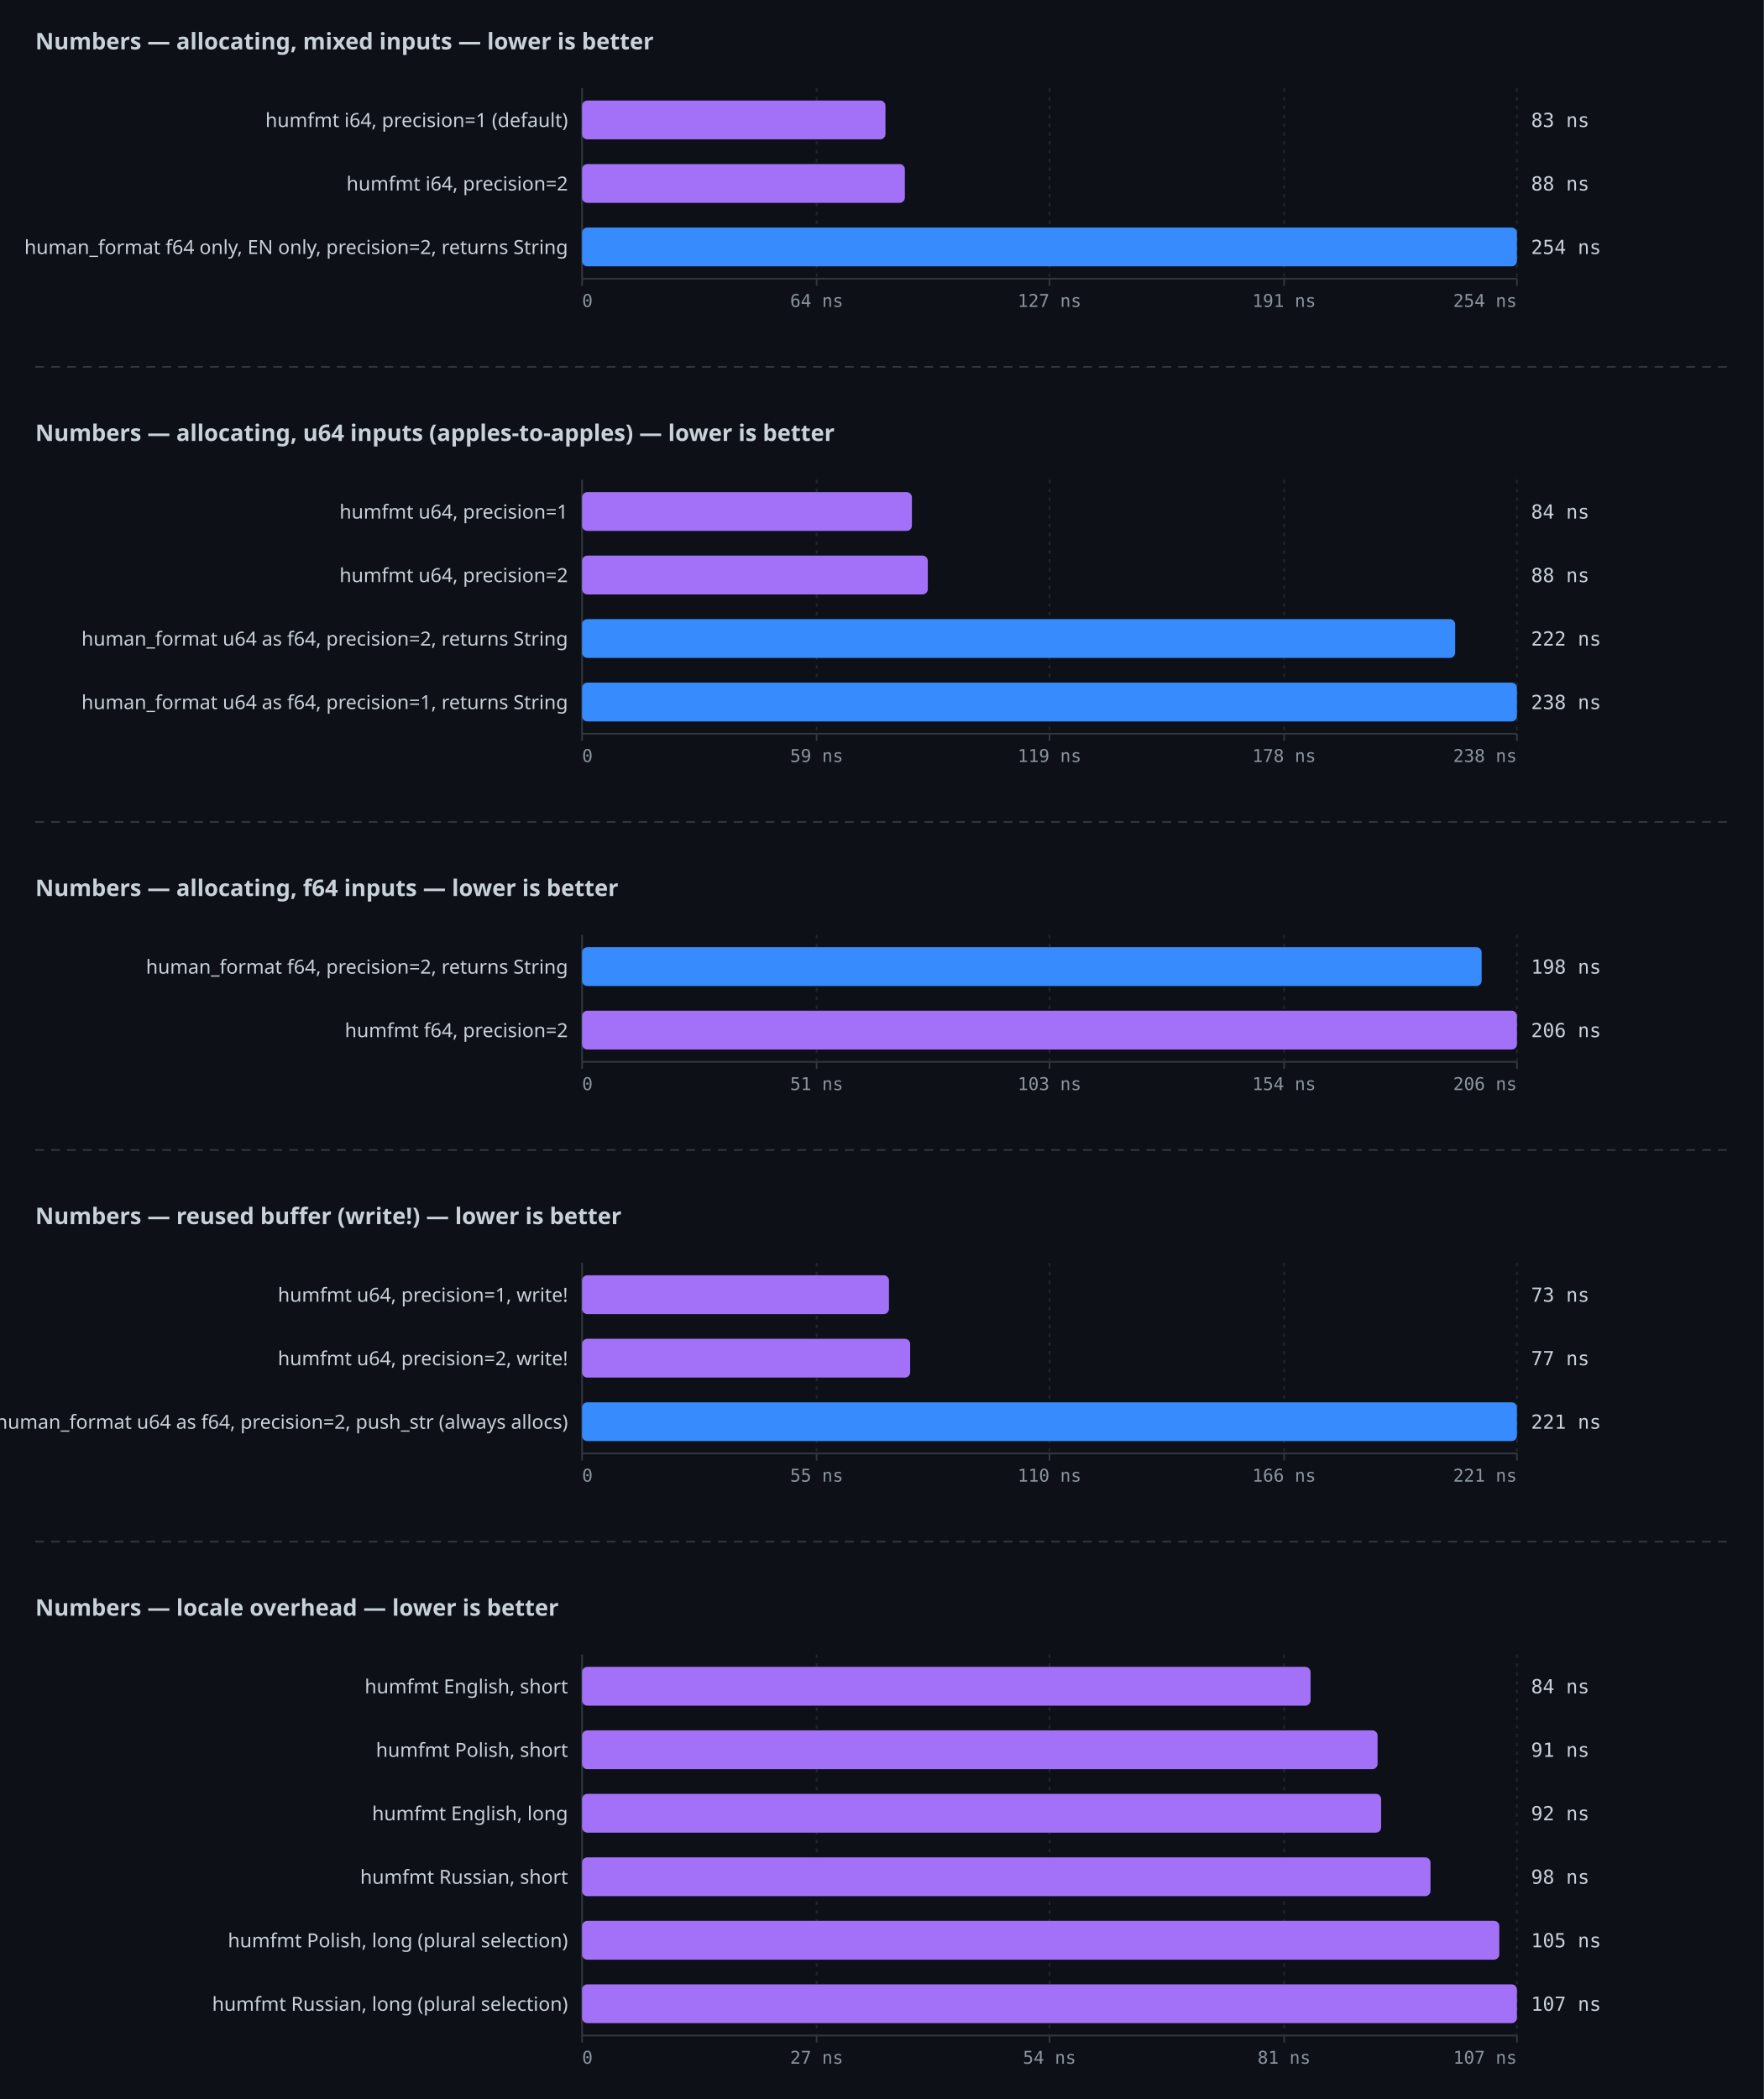
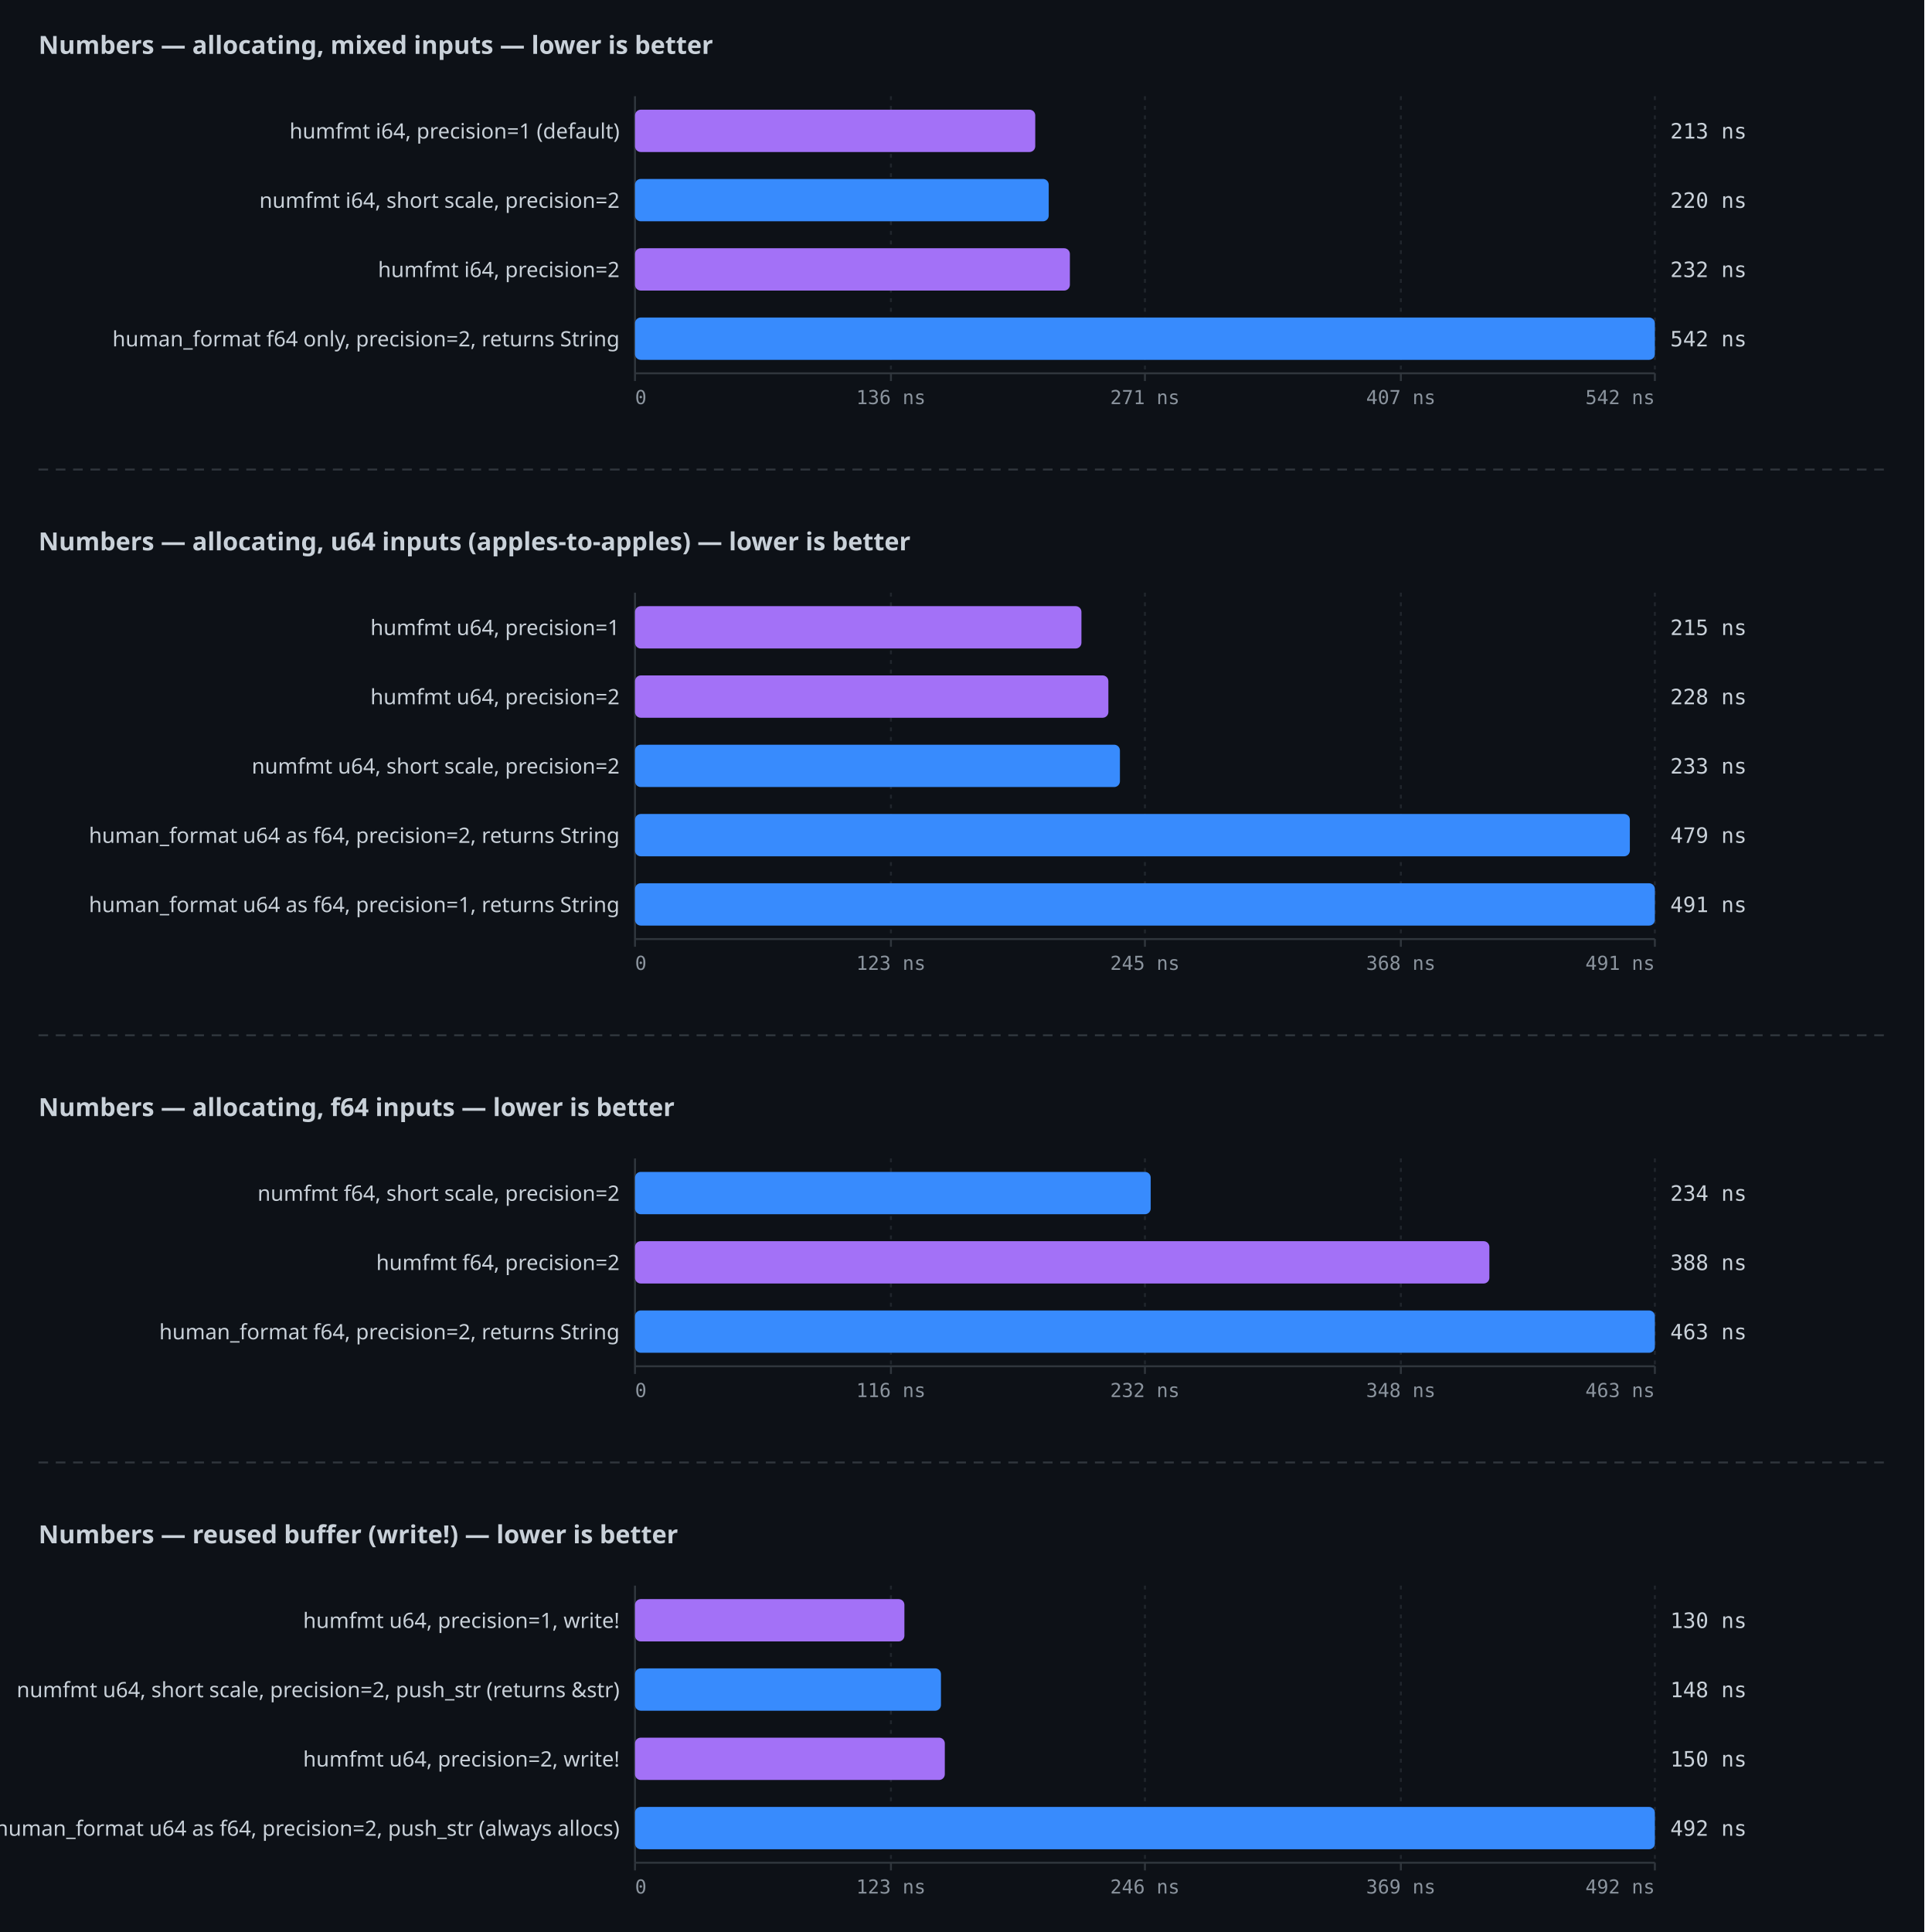
- <svg xmlns="http://www.w3.org/2000/svg" width="1000" height="1190" viewBox="0 0 1000 1190">
+ <svg xmlns="http://www.w3.org/2000/svg" width="1000" height="1004" viewBox="0 0 1000 1004">
  <rect width="100%" height="100%" fill="#0d1117" />
  <text x="20" y="28" fill="#c9d1d9" font-family="ui-sans-serif,system-ui,sans-serif" font-size="13" font-weight="600">Numbers — allocating, mixed inputs — lower is better</text>
-   <line x1="330" y1="50" x2="330" y2="158" stroke="#30363d" stroke-width="1" />
-   <line x1="330" y1="158" x2="860" y2="158" stroke="#30363d" stroke-width="1" />
-   <line x1="330" y1="158" x2="330" y2="162" stroke="#30363d" stroke-width="1" />
-   <text x="330" y="174" fill="#8b949e" font-family="ui-monospace,monospace" font-size="10" text-anchor="start">0</text>
-   <line x1="463" y1="50" x2="463" y2="158" stroke="#21262d" stroke-width="1" stroke-dasharray="2 3" />
-   <line x1="463" y1="158" x2="463" y2="162" stroke="#30363d" stroke-width="1" />
-   <text x="463" y="174" fill="#8b949e" font-family="ui-monospace,monospace" font-size="10" text-anchor="middle">64 ns</text>
-   <line x1="595" y1="50" x2="595" y2="158" stroke="#21262d" stroke-width="1" stroke-dasharray="2 3" />
-   <line x1="595" y1="158" x2="595" y2="162" stroke="#30363d" stroke-width="1" />
-   <text x="595" y="174" fill="#8b949e" font-family="ui-monospace,monospace" font-size="10" text-anchor="middle">127 ns</text>
-   <line x1="728" y1="50" x2="728" y2="158" stroke="#21262d" stroke-width="1" stroke-dasharray="2 3" />
-   <line x1="728" y1="158" x2="728" y2="162" stroke="#30363d" stroke-width="1" />
-   <text x="728" y="174" fill="#8b949e" font-family="ui-monospace,monospace" font-size="10" text-anchor="middle">191 ns</text>
-   <line x1="860" y1="50" x2="860" y2="158" stroke="#21262d" stroke-width="1" stroke-dasharray="2 3" />
-   <line x1="860" y1="158" x2="860" y2="162" stroke="#30363d" stroke-width="1" />
-   <text x="860" y="174" fill="#8b949e" font-family="ui-monospace,monospace" font-size="10" text-anchor="end">254 ns</text>
-   <rect x="330" y="57" width="172" height="22" fill="#a371f7" rx="3" />
+   <line x1="330" y1="50" x2="330" y2="194" stroke="#30363d" stroke-width="1" />
+   <line x1="330" y1="194" x2="860" y2="194" stroke="#30363d" stroke-width="1" />
+   <line x1="330" y1="194" x2="330" y2="198" stroke="#30363d" stroke-width="1" />
+   <text x="330" y="210" fill="#8b949e" font-family="ui-monospace,monospace" font-size="10" text-anchor="start">0</text>
+   <line x1="463" y1="50" x2="463" y2="194" stroke="#21262d" stroke-width="1" stroke-dasharray="2 3" />
+   <line x1="463" y1="194" x2="463" y2="198" stroke="#30363d" stroke-width="1" />
+   <text x="463" y="210" fill="#8b949e" font-family="ui-monospace,monospace" font-size="10" text-anchor="middle">136 ns</text>
+   <line x1="595" y1="50" x2="595" y2="194" stroke="#21262d" stroke-width="1" stroke-dasharray="2 3" />
+   <line x1="595" y1="194" x2="595" y2="198" stroke="#30363d" stroke-width="1" />
+   <text x="595" y="210" fill="#8b949e" font-family="ui-monospace,monospace" font-size="10" text-anchor="middle">271 ns</text>
+   <line x1="728" y1="50" x2="728" y2="194" stroke="#21262d" stroke-width="1" stroke-dasharray="2 3" />
+   <line x1="728" y1="194" x2="728" y2="198" stroke="#30363d" stroke-width="1" />
+   <text x="728" y="210" fill="#8b949e" font-family="ui-monospace,monospace" font-size="10" text-anchor="middle">407 ns</text>
+   <line x1="860" y1="50" x2="860" y2="194" stroke="#21262d" stroke-width="1" stroke-dasharray="2 3" />
+   <line x1="860" y1="194" x2="860" y2="198" stroke="#30363d" stroke-width="1" />
+   <text x="860" y="210" fill="#8b949e" font-family="ui-monospace,monospace" font-size="10" text-anchor="end">542 ns</text>
+   <rect x="330" y="57" width="208" height="22" fill="#a371f7" rx="3" />
  <text x="322" y="72" fill="#c9d1d9" font-family="ui-sans-serif,system-ui,sans-serif" font-size="11" text-anchor="end">humfmt  i64, precision=1 (default)</text>
-   <text x="868" y="72" fill="#c9d1d9" font-family="ui-monospace,monospace" font-size="11">83 ns</text>
-   <rect x="330" y="93" width="183" height="22" fill="#a371f7" rx="3" />
-   <text x="322" y="108" fill="#c9d1d9" font-family="ui-sans-serif,system-ui,sans-serif" font-size="11" text-anchor="end">humfmt  i64, precision=2</text>
-   <text x="868" y="108" fill="#c9d1d9" font-family="ui-monospace,monospace" font-size="11">88 ns</text>
-   <rect x="330" y="129" width="530" height="22" fill="#388bfd" rx="3" />
-   <text x="322" y="144" fill="#c9d1d9" font-family="ui-sans-serif,system-ui,sans-serif" font-size="11" text-anchor="end">human_format  f64 only, EN only, precision=2, returns String</text>
-   <text x="868" y="144" fill="#c9d1d9" font-family="ui-monospace,monospace" font-size="11">254 ns</text>
-   <line x1="20" y1="208" x2="980" y2="208" stroke="#30363d" stroke-width="1" stroke-dasharray="5 4" />
-   <text x="20" y="250" fill="#c9d1d9" font-family="ui-sans-serif,system-ui,sans-serif" font-size="13" font-weight="600">Numbers — allocating, u64 inputs (apples-to-apples) — lower is better</text>
-   <line x1="330" y1="272" x2="330" y2="416" stroke="#30363d" stroke-width="1" />
-   <line x1="330" y1="416" x2="860" y2="416" stroke="#30363d" stroke-width="1" />
-   <line x1="330" y1="416" x2="330" y2="420" stroke="#30363d" stroke-width="1" />
-   <text x="330" y="432" fill="#8b949e" font-family="ui-monospace,monospace" font-size="10" text-anchor="start">0</text>
-   <line x1="463" y1="272" x2="463" y2="416" stroke="#21262d" stroke-width="1" stroke-dasharray="2 3" />
-   <line x1="463" y1="416" x2="463" y2="420" stroke="#30363d" stroke-width="1" />
-   <text x="463" y="432" fill="#8b949e" font-family="ui-monospace,monospace" font-size="10" text-anchor="middle">59 ns</text>
-   <line x1="595" y1="272" x2="595" y2="416" stroke="#21262d" stroke-width="1" stroke-dasharray="2 3" />
-   <line x1="595" y1="416" x2="595" y2="420" stroke="#30363d" stroke-width="1" />
-   <text x="595" y="432" fill="#8b949e" font-family="ui-monospace,monospace" font-size="10" text-anchor="middle">119 ns</text>
-   <line x1="728" y1="272" x2="728" y2="416" stroke="#21262d" stroke-width="1" stroke-dasharray="2 3" />
-   <line x1="728" y1="416" x2="728" y2="420" stroke="#30363d" stroke-width="1" />
-   <text x="728" y="432" fill="#8b949e" font-family="ui-monospace,monospace" font-size="10" text-anchor="middle">178 ns</text>
-   <line x1="860" y1="272" x2="860" y2="416" stroke="#21262d" stroke-width="1" stroke-dasharray="2 3" />
-   <line x1="860" y1="416" x2="860" y2="420" stroke="#30363d" stroke-width="1" />
-   <text x="860" y="432" fill="#8b949e" font-family="ui-monospace,monospace" font-size="10" text-anchor="end">238 ns</text>
-   <rect x="330" y="279" width="187" height="22" fill="#a371f7" rx="3" />
-   <text x="322" y="294" fill="#c9d1d9" font-family="ui-sans-serif,system-ui,sans-serif" font-size="11" text-anchor="end">humfmt  u64, precision=1</text>
-   <text x="868" y="294" fill="#c9d1d9" font-family="ui-monospace,monospace" font-size="11">84 ns</text>
-   <rect x="330" y="315" width="196" height="22" fill="#a371f7" rx="3" />
-   <text x="322" y="330" fill="#c9d1d9" font-family="ui-sans-serif,system-ui,sans-serif" font-size="11" text-anchor="end">humfmt  u64, precision=2</text>
-   <text x="868" y="330" fill="#c9d1d9" font-family="ui-monospace,monospace" font-size="11">88 ns</text>
-   <rect x="330" y="351" width="495" height="22" fill="#388bfd" rx="3" />
-   <text x="322" y="366" fill="#c9d1d9" font-family="ui-sans-serif,system-ui,sans-serif" font-size="11" text-anchor="end">human_format  u64 as f64, precision=2, returns String</text>
-   <text x="868" y="366" fill="#c9d1d9" font-family="ui-monospace,monospace" font-size="11">222 ns</text>
-   <rect x="330" y="387" width="530" height="22" fill="#388bfd" rx="3" />
-   <text x="322" y="402" fill="#c9d1d9" font-family="ui-sans-serif,system-ui,sans-serif" font-size="11" text-anchor="end">human_format  u64 as f64, precision=1, returns String</text>
-   <text x="868" y="402" fill="#c9d1d9" font-family="ui-monospace,monospace" font-size="11">238 ns</text>
-   <line x1="20" y1="466" x2="980" y2="466" stroke="#30363d" stroke-width="1" stroke-dasharray="5 4" />
-   <text x="20" y="508" fill="#c9d1d9" font-family="ui-sans-serif,system-ui,sans-serif" font-size="13" font-weight="600">Numbers — allocating, f64 inputs — lower is better</text>
-   <line x1="330" y1="530" x2="330" y2="602" stroke="#30363d" stroke-width="1" />
-   <line x1="330" y1="602" x2="860" y2="602" stroke="#30363d" stroke-width="1" />
-   <line x1="330" y1="602" x2="330" y2="606" stroke="#30363d" stroke-width="1" />
-   <text x="330" y="618" fill="#8b949e" font-family="ui-monospace,monospace" font-size="10" text-anchor="start">0</text>
-   <line x1="463" y1="530" x2="463" y2="602" stroke="#21262d" stroke-width="1" stroke-dasharray="2 3" />
-   <line x1="463" y1="602" x2="463" y2="606" stroke="#30363d" stroke-width="1" />
-   <text x="463" y="618" fill="#8b949e" font-family="ui-monospace,monospace" font-size="10" text-anchor="middle">51 ns</text>
-   <line x1="595" y1="530" x2="595" y2="602" stroke="#21262d" stroke-width="1" stroke-dasharray="2 3" />
-   <line x1="595" y1="602" x2="595" y2="606" stroke="#30363d" stroke-width="1" />
-   <text x="595" y="618" fill="#8b949e" font-family="ui-monospace,monospace" font-size="10" text-anchor="middle">103 ns</text>
-   <line x1="728" y1="530" x2="728" y2="602" stroke="#21262d" stroke-width="1" stroke-dasharray="2 3" />
-   <line x1="728" y1="602" x2="728" y2="606" stroke="#30363d" stroke-width="1" />
-   <text x="728" y="618" fill="#8b949e" font-family="ui-monospace,monospace" font-size="10" text-anchor="middle">154 ns</text>
-   <line x1="860" y1="530" x2="860" y2="602" stroke="#21262d" stroke-width="1" stroke-dasharray="2 3" />
-   <line x1="860" y1="602" x2="860" y2="606" stroke="#30363d" stroke-width="1" />
-   <text x="860" y="618" fill="#8b949e" font-family="ui-monospace,monospace" font-size="10" text-anchor="end">206 ns</text>
-   <rect x="330" y="537" width="510" height="22" fill="#388bfd" rx="3" />
-   <text x="322" y="552" fill="#c9d1d9" font-family="ui-sans-serif,system-ui,sans-serif" font-size="11" text-anchor="end">human_format  f64, precision=2, returns String</text>
-   <text x="868" y="552" fill="#c9d1d9" font-family="ui-monospace,monospace" font-size="11">198 ns</text>
-   <rect x="330" y="573" width="530" height="22" fill="#a371f7" rx="3" />
-   <text x="322" y="588" fill="#c9d1d9" font-family="ui-sans-serif,system-ui,sans-serif" font-size="11" text-anchor="end">humfmt  f64, precision=2</text>
-   <text x="868" y="588" fill="#c9d1d9" font-family="ui-monospace,monospace" font-size="11">206 ns</text>
-   <line x1="20" y1="652" x2="980" y2="652" stroke="#30363d" stroke-width="1" stroke-dasharray="5 4" />
-   <text x="20" y="694" fill="#c9d1d9" font-family="ui-sans-serif,system-ui,sans-serif" font-size="13" font-weight="600">Numbers — reused buffer (write!) — lower is better</text>
-   <line x1="330" y1="716" x2="330" y2="824" stroke="#30363d" stroke-width="1" />
-   <line x1="330" y1="824" x2="860" y2="824" stroke="#30363d" stroke-width="1" />
-   <line x1="330" y1="824" x2="330" y2="828" stroke="#30363d" stroke-width="1" />
-   <text x="330" y="840" fill="#8b949e" font-family="ui-monospace,monospace" font-size="10" text-anchor="start">0</text>
-   <line x1="463" y1="716" x2="463" y2="824" stroke="#21262d" stroke-width="1" stroke-dasharray="2 3" />
-   <line x1="463" y1="824" x2="463" y2="828" stroke="#30363d" stroke-width="1" />
-   <text x="463" y="840" fill="#8b949e" font-family="ui-monospace,monospace" font-size="10" text-anchor="middle">55 ns</text>
-   <line x1="595" y1="716" x2="595" y2="824" stroke="#21262d" stroke-width="1" stroke-dasharray="2 3" />
-   <line x1="595" y1="824" x2="595" y2="828" stroke="#30363d" stroke-width="1" />
-   <text x="595" y="840" fill="#8b949e" font-family="ui-monospace,monospace" font-size="10" text-anchor="middle">110 ns</text>
-   <line x1="728" y1="716" x2="728" y2="824" stroke="#21262d" stroke-width="1" stroke-dasharray="2 3" />
-   <line x1="728" y1="824" x2="728" y2="828" stroke="#30363d" stroke-width="1" />
-   <text x="728" y="840" fill="#8b949e" font-family="ui-monospace,monospace" font-size="10" text-anchor="middle">166 ns</text>
-   <line x1="860" y1="716" x2="860" y2="824" stroke="#21262d" stroke-width="1" stroke-dasharray="2 3" />
-   <line x1="860" y1="824" x2="860" y2="828" stroke="#30363d" stroke-width="1" />
-   <text x="860" y="840" fill="#8b949e" font-family="ui-monospace,monospace" font-size="10" text-anchor="end">221 ns</text>
-   <rect x="330" y="723" width="174" height="22" fill="#a371f7" rx="3" />
-   <text x="322" y="738" fill="#c9d1d9" font-family="ui-sans-serif,system-ui,sans-serif" font-size="11" text-anchor="end">humfmt  u64, precision=1, write!</text>
-   <text x="868" y="738" fill="#c9d1d9" font-family="ui-monospace,monospace" font-size="11">73 ns</text>
-   <rect x="330" y="759" width="186" height="22" fill="#a371f7" rx="3" />
-   <text x="322" y="774" fill="#c9d1d9" font-family="ui-sans-serif,system-ui,sans-serif" font-size="11" text-anchor="end">humfmt  u64, precision=2, write!</text>
-   <text x="868" y="774" fill="#c9d1d9" font-family="ui-monospace,monospace" font-size="11">77 ns</text>
-   <rect x="330" y="795" width="530" height="22" fill="#388bfd" rx="3" />
-   <text x="322" y="810" fill="#c9d1d9" font-family="ui-sans-serif,system-ui,sans-serif" font-size="11" text-anchor="end">human_format  u64 as f64, precision=2, push_str (always allocs)</text>
-   <text x="868" y="810" fill="#c9d1d9" font-family="ui-monospace,monospace" font-size="11">221 ns</text>
-   <line x1="20" y1="874" x2="980" y2="874" stroke="#30363d" stroke-width="1" stroke-dasharray="5 4" />
-   <text x="20" y="916" fill="#c9d1d9" font-family="ui-sans-serif,system-ui,sans-serif" font-size="13" font-weight="600">Numbers — locale overhead — lower is better</text>
-   <line x1="330" y1="938" x2="330" y2="1154" stroke="#30363d" stroke-width="1" />
-   <line x1="330" y1="1154" x2="860" y2="1154" stroke="#30363d" stroke-width="1" />
-   <line x1="330" y1="1154" x2="330" y2="1158" stroke="#30363d" stroke-width="1" />
-   <text x="330" y="1170" fill="#8b949e" font-family="ui-monospace,monospace" font-size="10" text-anchor="start">0</text>
-   <line x1="463" y1="938" x2="463" y2="1154" stroke="#21262d" stroke-width="1" stroke-dasharray="2 3" />
-   <line x1="463" y1="1154" x2="463" y2="1158" stroke="#30363d" stroke-width="1" />
-   <text x="463" y="1170" fill="#8b949e" font-family="ui-monospace,monospace" font-size="10" text-anchor="middle">27 ns</text>
-   <line x1="595" y1="938" x2="595" y2="1154" stroke="#21262d" stroke-width="1" stroke-dasharray="2 3" />
-   <line x1="595" y1="1154" x2="595" y2="1158" stroke="#30363d" stroke-width="1" />
-   <text x="595" y="1170" fill="#8b949e" font-family="ui-monospace,monospace" font-size="10" text-anchor="middle">54 ns</text>
-   <line x1="728" y1="938" x2="728" y2="1154" stroke="#21262d" stroke-width="1" stroke-dasharray="2 3" />
-   <line x1="728" y1="1154" x2="728" y2="1158" stroke="#30363d" stroke-width="1" />
-   <text x="728" y="1170" fill="#8b949e" font-family="ui-monospace,monospace" font-size="10" text-anchor="middle">81 ns</text>
-   <line x1="860" y1="938" x2="860" y2="1154" stroke="#21262d" stroke-width="1" stroke-dasharray="2 3" />
-   <line x1="860" y1="1154" x2="860" y2="1158" stroke="#30363d" stroke-width="1" />
-   <text x="860" y="1170" fill="#8b949e" font-family="ui-monospace,monospace" font-size="10" text-anchor="end">107 ns</text>
-   <rect x="330" y="945" width="413" height="22" fill="#a371f7" rx="3" />
-   <text x="322" y="960" fill="#c9d1d9" font-family="ui-sans-serif,system-ui,sans-serif" font-size="11" text-anchor="end">humfmt  English, short</text>
-   <text x="868" y="960" fill="#c9d1d9" font-family="ui-monospace,monospace" font-size="11">84 ns</text>
-   <rect x="330" y="981" width="451" height="22" fill="#a371f7" rx="3" />
-   <text x="322" y="996" fill="#c9d1d9" font-family="ui-sans-serif,system-ui,sans-serif" font-size="11" text-anchor="end">humfmt  Polish, short</text>
-   <text x="868" y="996" fill="#c9d1d9" font-family="ui-monospace,monospace" font-size="11">91 ns</text>
-   <rect x="330" y="1017" width="453" height="22" fill="#a371f7" rx="3" />
-   <text x="322" y="1032" fill="#c9d1d9" font-family="ui-sans-serif,system-ui,sans-serif" font-size="11" text-anchor="end">humfmt  English, long</text>
-   <text x="868" y="1032" fill="#c9d1d9" font-family="ui-monospace,monospace" font-size="11">92 ns</text>
-   <rect x="330" y="1053" width="481" height="22" fill="#a371f7" rx="3" />
-   <text x="322" y="1068" fill="#c9d1d9" font-family="ui-sans-serif,system-ui,sans-serif" font-size="11" text-anchor="end">humfmt  Russian, short</text>
-   <text x="868" y="1068" fill="#c9d1d9" font-family="ui-monospace,monospace" font-size="11">98 ns</text>
-   <rect x="330" y="1089" width="520" height="22" fill="#a371f7" rx="3" />
-   <text x="322" y="1104" fill="#c9d1d9" font-family="ui-sans-serif,system-ui,sans-serif" font-size="11" text-anchor="end">humfmt  Polish, long (plural selection)</text>
-   <text x="868" y="1104" fill="#c9d1d9" font-family="ui-monospace,monospace" font-size="11">105 ns</text>
-   <rect x="330" y="1125" width="530" height="22" fill="#a371f7" rx="3" />
-   <text x="322" y="1140" fill="#c9d1d9" font-family="ui-sans-serif,system-ui,sans-serif" font-size="11" text-anchor="end">humfmt  Russian, long (plural selection)</text>
-   <text x="868" y="1140" fill="#c9d1d9" font-family="ui-monospace,monospace" font-size="11">107 ns</text>
+   <text x="868" y="72" fill="#c9d1d9" font-family="ui-monospace,monospace" font-size="11">213 ns</text>
+   <rect x="330" y="93" width="215" height="22" fill="#388bfd" rx="3" />
+   <text x="322" y="108" fill="#c9d1d9" font-family="ui-sans-serif,system-ui,sans-serif" font-size="11" text-anchor="end">numfmt  i64, short scale, precision=2</text>
+   <text x="868" y="108" fill="#c9d1d9" font-family="ui-monospace,monospace" font-size="11">220 ns</text>
+   <rect x="330" y="129" width="226" height="22" fill="#a371f7" rx="3" />
+   <text x="322" y="144" fill="#c9d1d9" font-family="ui-sans-serif,system-ui,sans-serif" font-size="11" text-anchor="end">humfmt  i64, precision=2</text>
+   <text x="868" y="144" fill="#c9d1d9" font-family="ui-monospace,monospace" font-size="11">232 ns</text>
+   <rect x="330" y="165" width="530" height="22" fill="#388bfd" rx="3" />
+   <text x="322" y="180" fill="#c9d1d9" font-family="ui-sans-serif,system-ui,sans-serif" font-size="11" text-anchor="end">human_format  f64 only, precision=2, returns String</text>
+   <text x="868" y="180" fill="#c9d1d9" font-family="ui-monospace,monospace" font-size="11">542 ns</text>
+   <line x1="20" y1="244" x2="980" y2="244" stroke="#30363d" stroke-width="1" stroke-dasharray="5 4" />
+   <text x="20" y="286" fill="#c9d1d9" font-family="ui-sans-serif,system-ui,sans-serif" font-size="13" font-weight="600">Numbers — allocating, u64 inputs (apples-to-apples) — lower is better</text>
+   <line x1="330" y1="308" x2="330" y2="488" stroke="#30363d" stroke-width="1" />
+   <line x1="330" y1="488" x2="860" y2="488" stroke="#30363d" stroke-width="1" />
+   <line x1="330" y1="488" x2="330" y2="492" stroke="#30363d" stroke-width="1" />
+   <text x="330" y="504" fill="#8b949e" font-family="ui-monospace,monospace" font-size="10" text-anchor="start">0</text>
+   <line x1="463" y1="308" x2="463" y2="488" stroke="#21262d" stroke-width="1" stroke-dasharray="2 3" />
+   <line x1="463" y1="488" x2="463" y2="492" stroke="#30363d" stroke-width="1" />
+   <text x="463" y="504" fill="#8b949e" font-family="ui-monospace,monospace" font-size="10" text-anchor="middle">123 ns</text>
+   <line x1="595" y1="308" x2="595" y2="488" stroke="#21262d" stroke-width="1" stroke-dasharray="2 3" />
+   <line x1="595" y1="488" x2="595" y2="492" stroke="#30363d" stroke-width="1" />
+   <text x="595" y="504" fill="#8b949e" font-family="ui-monospace,monospace" font-size="10" text-anchor="middle">245 ns</text>
+   <line x1="728" y1="308" x2="728" y2="488" stroke="#21262d" stroke-width="1" stroke-dasharray="2 3" />
+   <line x1="728" y1="488" x2="728" y2="492" stroke="#30363d" stroke-width="1" />
+   <text x="728" y="504" fill="#8b949e" font-family="ui-monospace,monospace" font-size="10" text-anchor="middle">368 ns</text>
+   <line x1="860" y1="308" x2="860" y2="488" stroke="#21262d" stroke-width="1" stroke-dasharray="2 3" />
+   <line x1="860" y1="488" x2="860" y2="492" stroke="#30363d" stroke-width="1" />
+   <text x="860" y="504" fill="#8b949e" font-family="ui-monospace,monospace" font-size="10" text-anchor="end">491 ns</text>
+   <rect x="330" y="315" width="232" height="22" fill="#a371f7" rx="3" />
+   <text x="322" y="330" fill="#c9d1d9" font-family="ui-sans-serif,system-ui,sans-serif" font-size="11" text-anchor="end">humfmt  u64, precision=1</text>
+   <text x="868" y="330" fill="#c9d1d9" font-family="ui-monospace,monospace" font-size="11">215 ns</text>
+   <rect x="330" y="351" width="246" height="22" fill="#a371f7" rx="3" />
+   <text x="322" y="366" fill="#c9d1d9" font-family="ui-sans-serif,system-ui,sans-serif" font-size="11" text-anchor="end">humfmt  u64, precision=2</text>
+   <text x="868" y="366" fill="#c9d1d9" font-family="ui-monospace,monospace" font-size="11">228 ns</text>
+   <rect x="330" y="387" width="252" height="22" fill="#388bfd" rx="3" />
+   <text x="322" y="402" fill="#c9d1d9" font-family="ui-sans-serif,system-ui,sans-serif" font-size="11" text-anchor="end">numfmt  u64, short scale, precision=2</text>
+   <text x="868" y="402" fill="#c9d1d9" font-family="ui-monospace,monospace" font-size="11">233 ns</text>
+   <rect x="330" y="423" width="517" height="22" fill="#388bfd" rx="3" />
+   <text x="322" y="438" fill="#c9d1d9" font-family="ui-sans-serif,system-ui,sans-serif" font-size="11" text-anchor="end">human_format  u64 as f64, precision=2, returns String</text>
+   <text x="868" y="438" fill="#c9d1d9" font-family="ui-monospace,monospace" font-size="11">479 ns</text>
+   <rect x="330" y="459" width="530" height="22" fill="#388bfd" rx="3" />
+   <text x="322" y="474" fill="#c9d1d9" font-family="ui-sans-serif,system-ui,sans-serif" font-size="11" text-anchor="end">human_format  u64 as f64, precision=1, returns String</text>
+   <text x="868" y="474" fill="#c9d1d9" font-family="ui-monospace,monospace" font-size="11">491 ns</text>
+   <line x1="20" y1="538" x2="980" y2="538" stroke="#30363d" stroke-width="1" stroke-dasharray="5 4" />
+   <text x="20" y="580" fill="#c9d1d9" font-family="ui-sans-serif,system-ui,sans-serif" font-size="13" font-weight="600">Numbers — allocating, f64 inputs — lower is better</text>
+   <line x1="330" y1="602" x2="330" y2="710" stroke="#30363d" stroke-width="1" />
+   <line x1="330" y1="710" x2="860" y2="710" stroke="#30363d" stroke-width="1" />
+   <line x1="330" y1="710" x2="330" y2="714" stroke="#30363d" stroke-width="1" />
+   <text x="330" y="726" fill="#8b949e" font-family="ui-monospace,monospace" font-size="10" text-anchor="start">0</text>
+   <line x1="463" y1="602" x2="463" y2="710" stroke="#21262d" stroke-width="1" stroke-dasharray="2 3" />
+   <line x1="463" y1="710" x2="463" y2="714" stroke="#30363d" stroke-width="1" />
+   <text x="463" y="726" fill="#8b949e" font-family="ui-monospace,monospace" font-size="10" text-anchor="middle">116 ns</text>
+   <line x1="595" y1="602" x2="595" y2="710" stroke="#21262d" stroke-width="1" stroke-dasharray="2 3" />
+   <line x1="595" y1="710" x2="595" y2="714" stroke="#30363d" stroke-width="1" />
+   <text x="595" y="726" fill="#8b949e" font-family="ui-monospace,monospace" font-size="10" text-anchor="middle">232 ns</text>
+   <line x1="728" y1="602" x2="728" y2="710" stroke="#21262d" stroke-width="1" stroke-dasharray="2 3" />
+   <line x1="728" y1="710" x2="728" y2="714" stroke="#30363d" stroke-width="1" />
+   <text x="728" y="726" fill="#8b949e" font-family="ui-monospace,monospace" font-size="10" text-anchor="middle">348 ns</text>
+   <line x1="860" y1="602" x2="860" y2="710" stroke="#21262d" stroke-width="1" stroke-dasharray="2 3" />
+   <line x1="860" y1="710" x2="860" y2="714" stroke="#30363d" stroke-width="1" />
+   <text x="860" y="726" fill="#8b949e" font-family="ui-monospace,monospace" font-size="10" text-anchor="end">463 ns</text>
+   <rect x="330" y="609" width="268" height="22" fill="#388bfd" rx="3" />
+   <text x="322" y="624" fill="#c9d1d9" font-family="ui-sans-serif,system-ui,sans-serif" font-size="11" text-anchor="end">numfmt  f64, short scale, precision=2</text>
+   <text x="868" y="624" fill="#c9d1d9" font-family="ui-monospace,monospace" font-size="11">234 ns</text>
+   <rect x="330" y="645" width="444" height="22" fill="#a371f7" rx="3" />
+   <text x="322" y="660" fill="#c9d1d9" font-family="ui-sans-serif,system-ui,sans-serif" font-size="11" text-anchor="end">humfmt  f64, precision=2</text>
+   <text x="868" y="660" fill="#c9d1d9" font-family="ui-monospace,monospace" font-size="11">388 ns</text>
+   <rect x="330" y="681" width="530" height="22" fill="#388bfd" rx="3" />
+   <text x="322" y="696" fill="#c9d1d9" font-family="ui-sans-serif,system-ui,sans-serif" font-size="11" text-anchor="end">human_format  f64, precision=2, returns String</text>
+   <text x="868" y="696" fill="#c9d1d9" font-family="ui-monospace,monospace" font-size="11">463 ns</text>
+   <line x1="20" y1="760" x2="980" y2="760" stroke="#30363d" stroke-width="1" stroke-dasharray="5 4" />
+   <text x="20" y="802" fill="#c9d1d9" font-family="ui-sans-serif,system-ui,sans-serif" font-size="13" font-weight="600">Numbers — reused buffer (write!) — lower is better</text>
+   <line x1="330" y1="824" x2="330" y2="968" stroke="#30363d" stroke-width="1" />
+   <line x1="330" y1="968" x2="860" y2="968" stroke="#30363d" stroke-width="1" />
+   <line x1="330" y1="968" x2="330" y2="972" stroke="#30363d" stroke-width="1" />
+   <text x="330" y="984" fill="#8b949e" font-family="ui-monospace,monospace" font-size="10" text-anchor="start">0</text>
+   <line x1="463" y1="824" x2="463" y2="968" stroke="#21262d" stroke-width="1" stroke-dasharray="2 3" />
+   <line x1="463" y1="968" x2="463" y2="972" stroke="#30363d" stroke-width="1" />
+   <text x="463" y="984" fill="#8b949e" font-family="ui-monospace,monospace" font-size="10" text-anchor="middle">123 ns</text>
+   <line x1="595" y1="824" x2="595" y2="968" stroke="#21262d" stroke-width="1" stroke-dasharray="2 3" />
+   <line x1="595" y1="968" x2="595" y2="972" stroke="#30363d" stroke-width="1" />
+   <text x="595" y="984" fill="#8b949e" font-family="ui-monospace,monospace" font-size="10" text-anchor="middle">246 ns</text>
+   <line x1="728" y1="824" x2="728" y2="968" stroke="#21262d" stroke-width="1" stroke-dasharray="2 3" />
+   <line x1="728" y1="968" x2="728" y2="972" stroke="#30363d" stroke-width="1" />
+   <text x="728" y="984" fill="#8b949e" font-family="ui-monospace,monospace" font-size="10" text-anchor="middle">369 ns</text>
+   <line x1="860" y1="824" x2="860" y2="968" stroke="#21262d" stroke-width="1" stroke-dasharray="2 3" />
+   <line x1="860" y1="968" x2="860" y2="972" stroke="#30363d" stroke-width="1" />
+   <text x="860" y="984" fill="#8b949e" font-family="ui-monospace,monospace" font-size="10" text-anchor="end">492 ns</text>
+   <rect x="330" y="831" width="140" height="22" fill="#a371f7" rx="3" />
+   <text x="322" y="846" fill="#c9d1d9" font-family="ui-sans-serif,system-ui,sans-serif" font-size="11" text-anchor="end">humfmt  u64, precision=1, write!</text>
+   <text x="868" y="846" fill="#c9d1d9" font-family="ui-monospace,monospace" font-size="11">130 ns</text>
+   <rect x="330" y="867" width="159" height="22" fill="#388bfd" rx="3" />
+   <text x="322" y="882" fill="#c9d1d9" font-family="ui-sans-serif,system-ui,sans-serif" font-size="11" text-anchor="end">numfmt  u64, short scale, precision=2, push_str (returns &amp;str)</text>
+   <text x="868" y="882" fill="#c9d1d9" font-family="ui-monospace,monospace" font-size="11">148 ns</text>
+   <rect x="330" y="903" width="161" height="22" fill="#a371f7" rx="3" />
+   <text x="322" y="918" fill="#c9d1d9" font-family="ui-sans-serif,system-ui,sans-serif" font-size="11" text-anchor="end">humfmt  u64, precision=2, write!</text>
+   <text x="868" y="918" fill="#c9d1d9" font-family="ui-monospace,monospace" font-size="11">150 ns</text>
+   <rect x="330" y="939" width="530" height="22" fill="#388bfd" rx="3" />
+   <text x="322" y="954" fill="#c9d1d9" font-family="ui-sans-serif,system-ui,sans-serif" font-size="11" text-anchor="end">human_format  u64 as f64, precision=2, push_str (always allocs)</text>
+   <text x="868" y="954" fill="#c9d1d9" font-family="ui-monospace,monospace" font-size="11">492 ns</text>
</svg>
